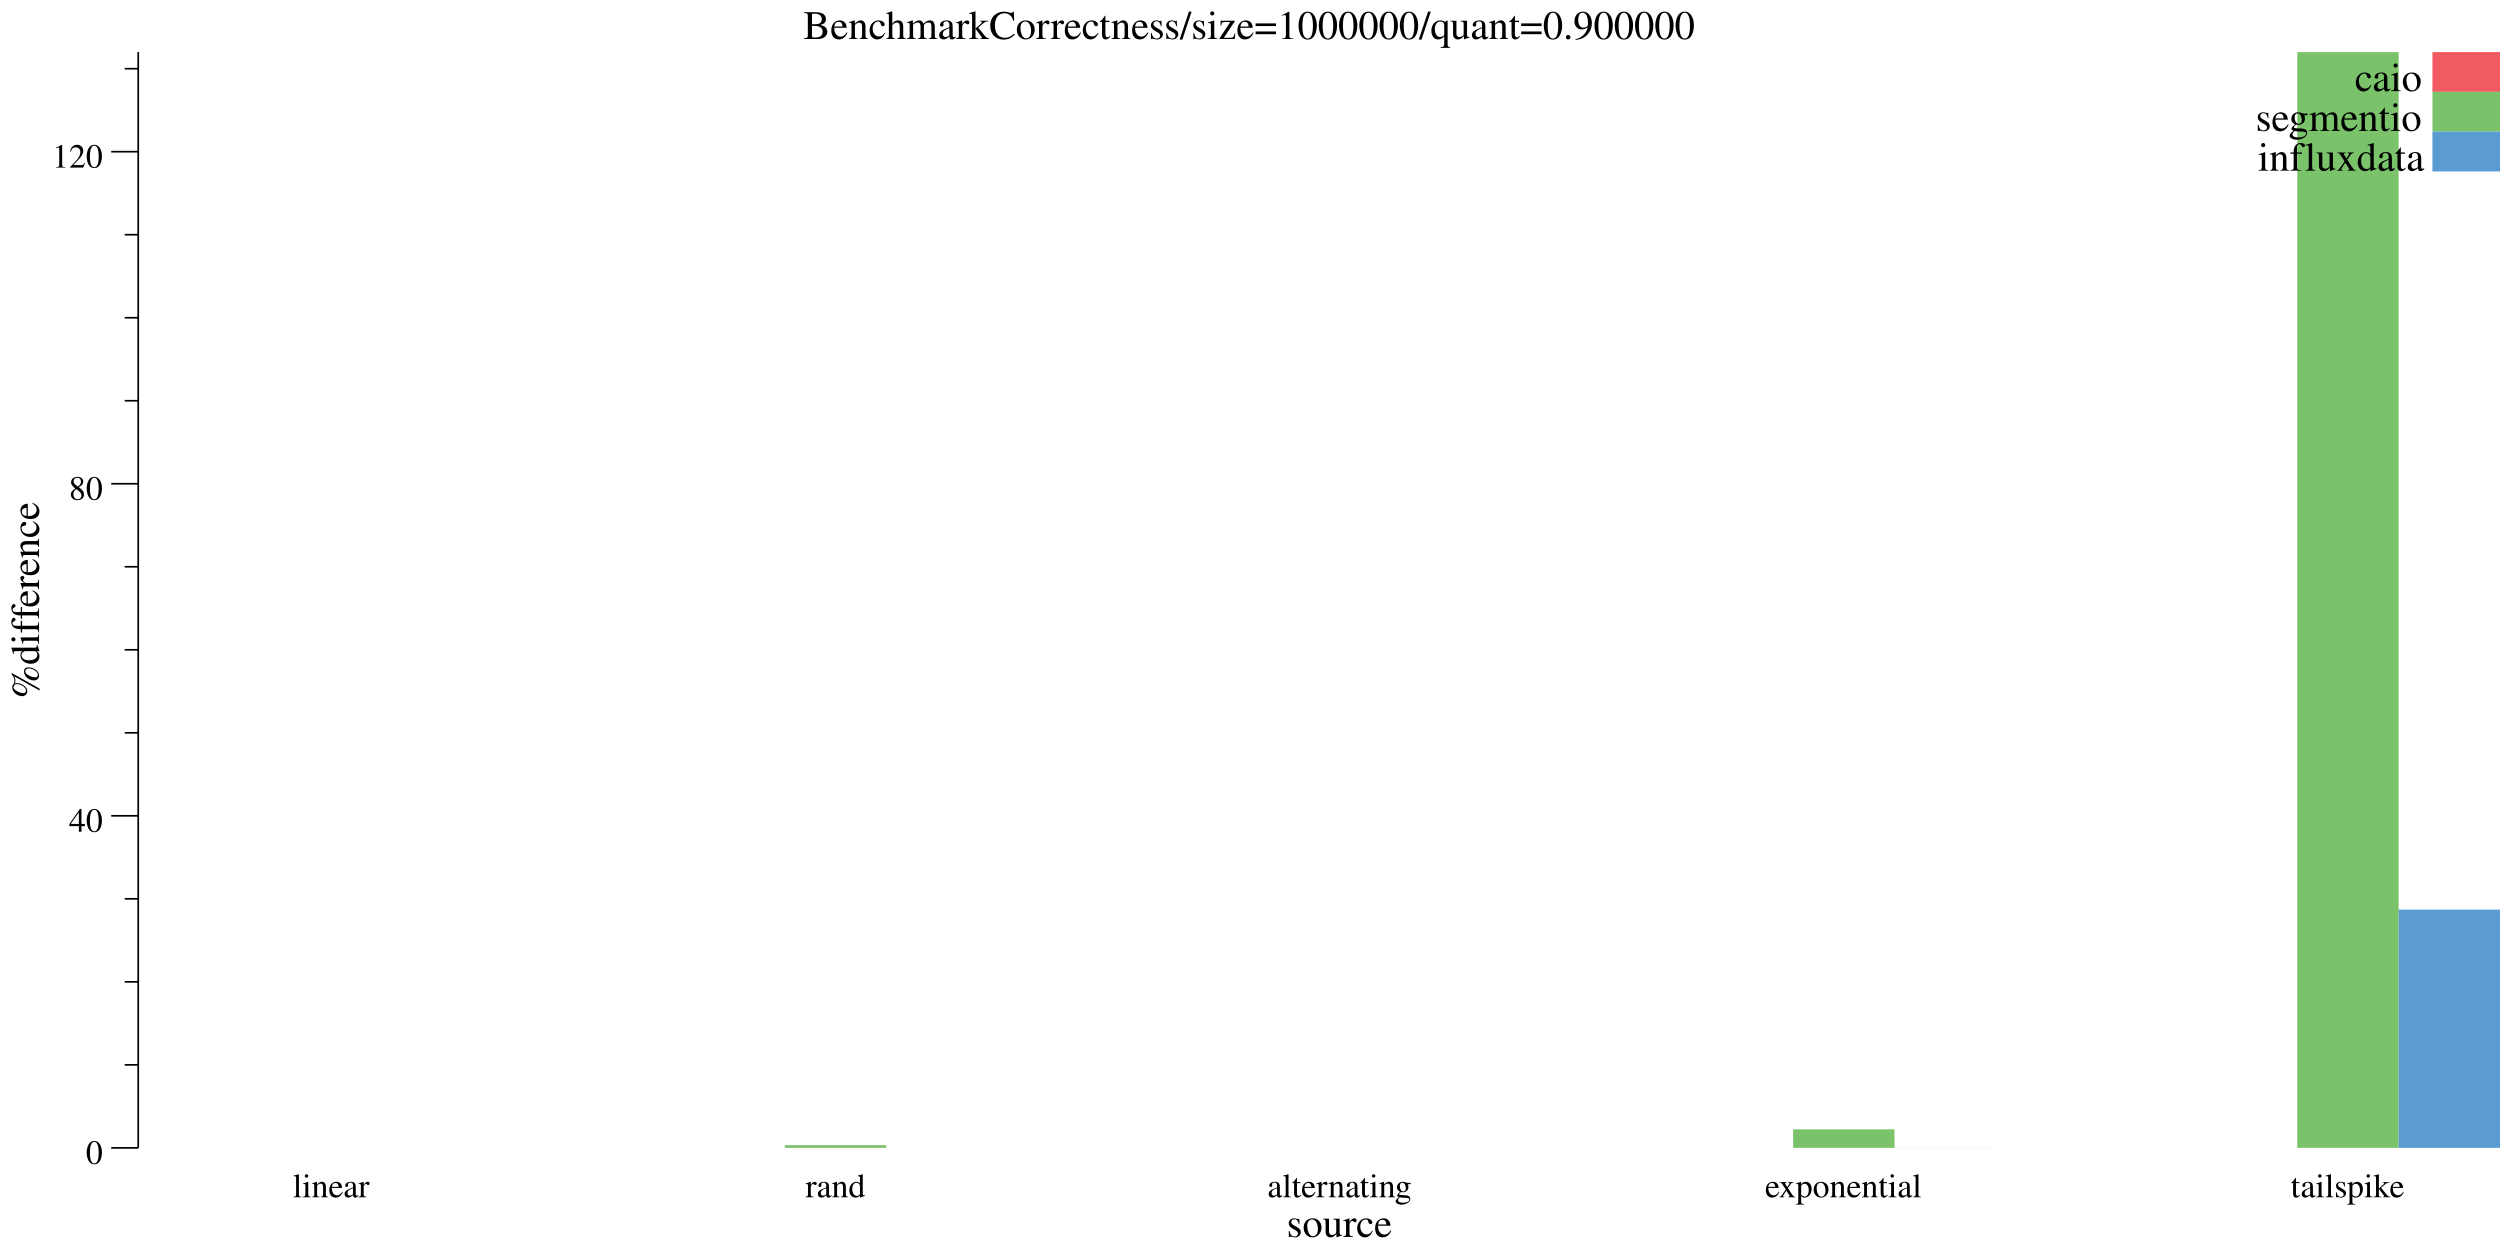
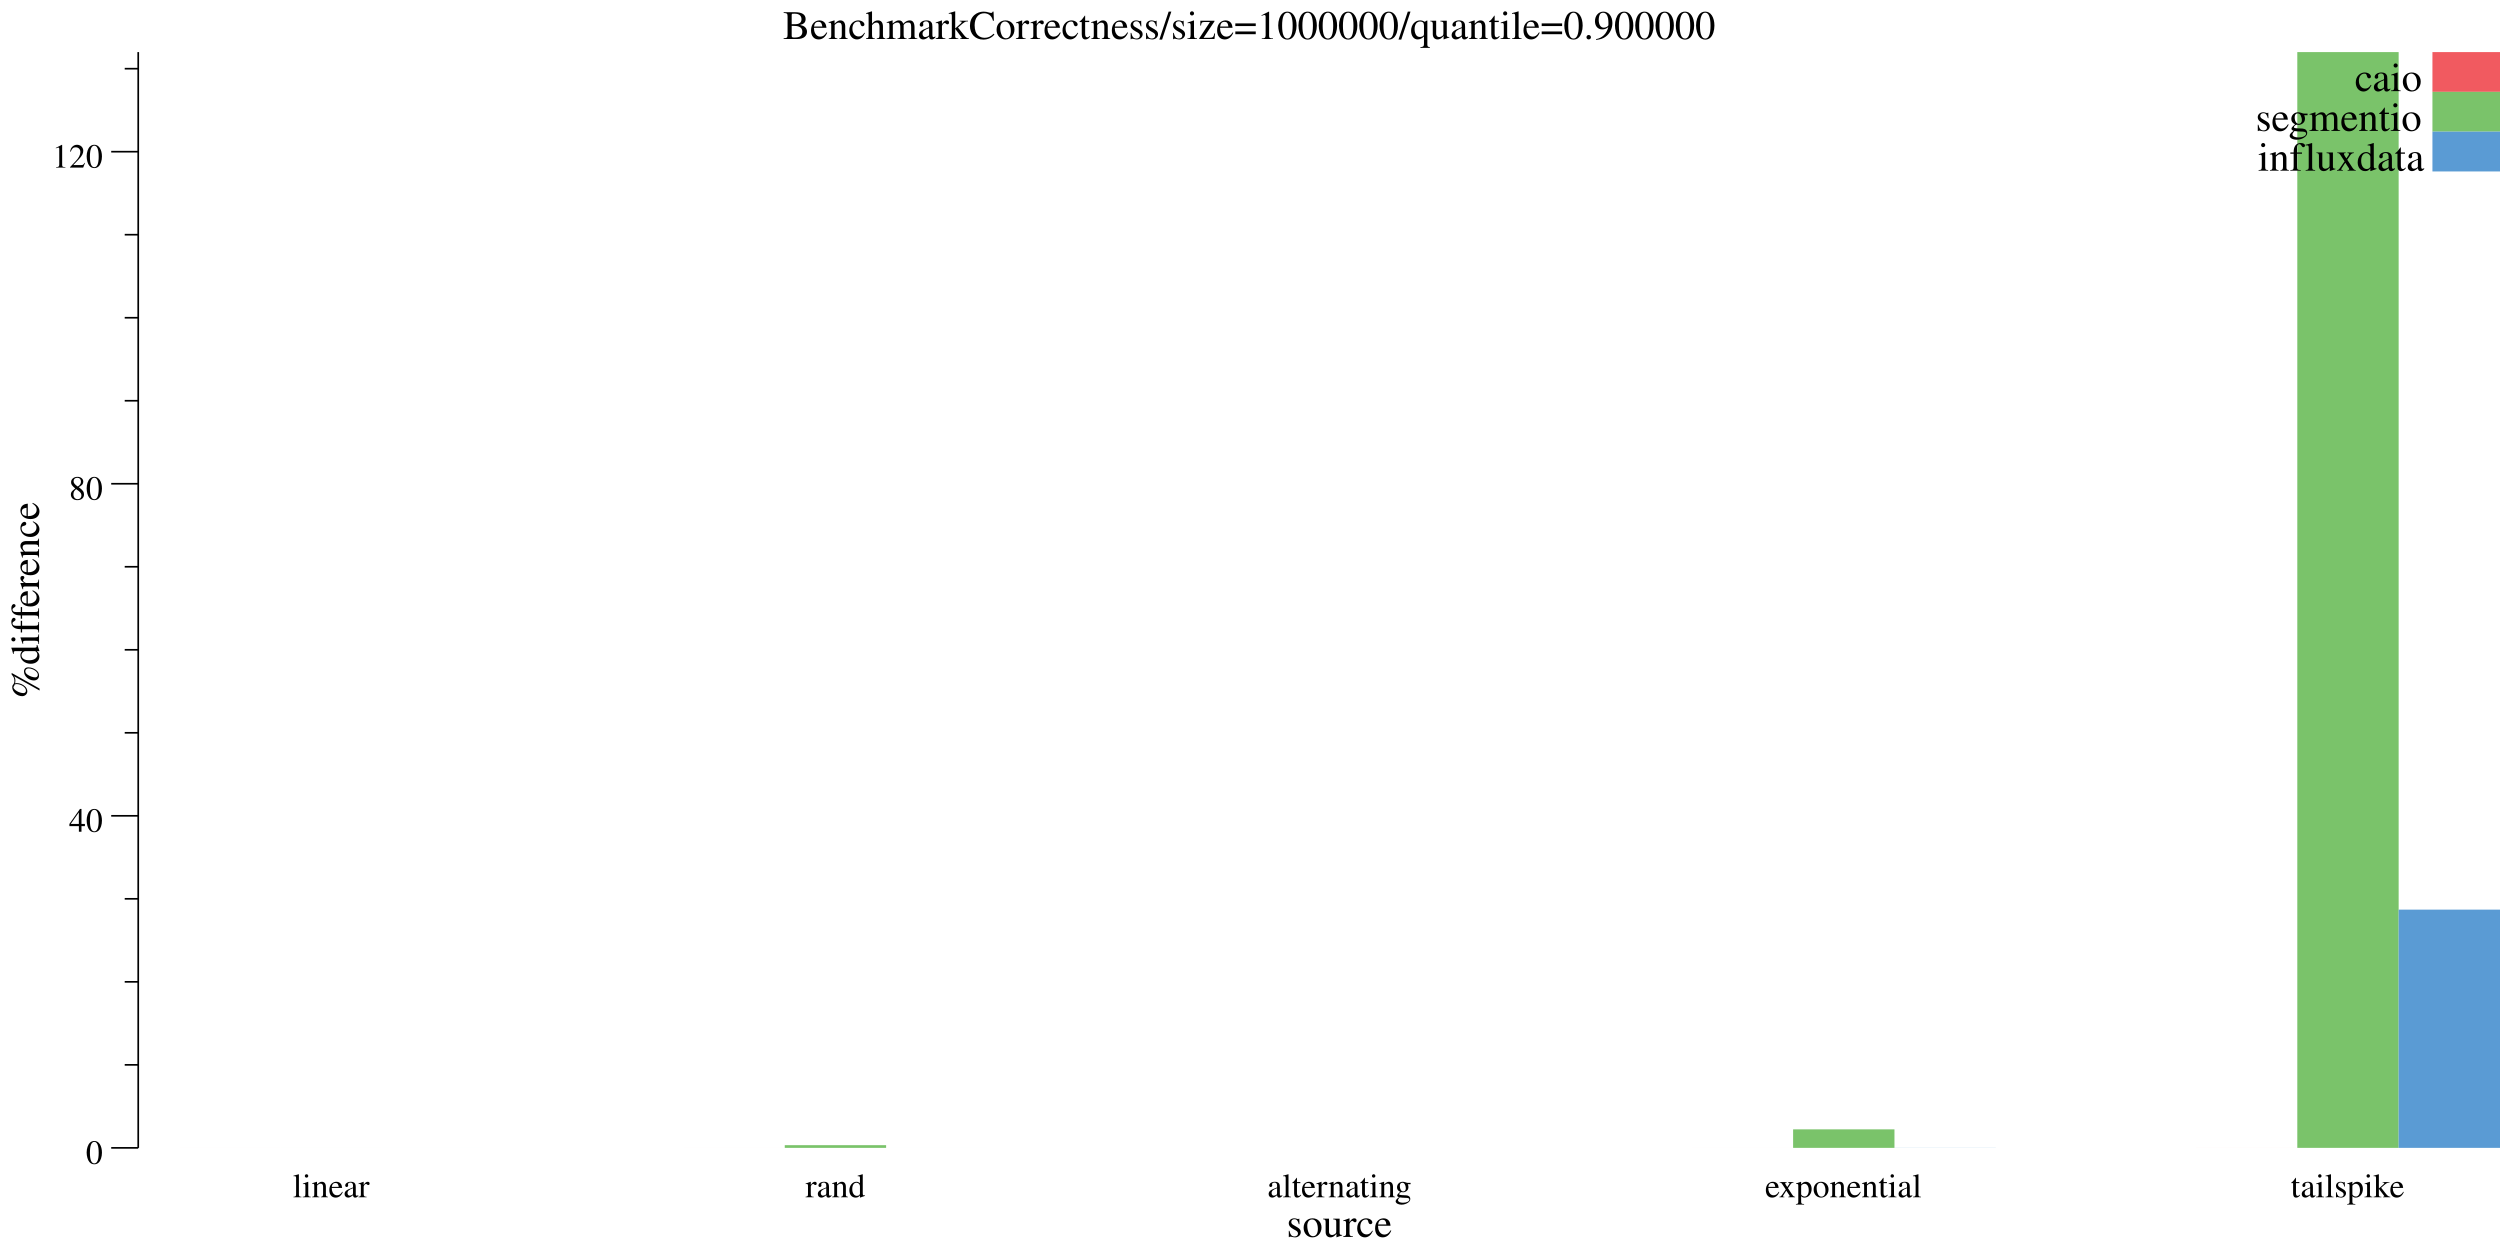
<svg xmlns="http://www.w3.org/2000/svg" width="740pt" height="370pt" viewBox="0 0 740 370">
  <g transform="scale(1, -1) translate(0, -370)">
    <path d="M0,0L740,0L740,370L0,370Z" style="fill:#FFFFFF" />
-     <text x="237.76" y="-358.45" transform="scale(1, -1)" style="font-family:Times;font-weight:normal;font-style:normal;font-size:12px">BenchmarkCorrectness/size=1000000/quant=0.900000</text>
+     <text x="231.76" y="-358.45" transform="scale(1, -1)" style="font-family:Times;font-weight:normal;font-style:normal;font-size:12px">BenchmarkCorrectness/size=1000000/quantile=0.900000</text>
    <text x="380.86" y="-3.861" transform="scale(1, -1)" style="font-family:Times;font-weight:normal;font-style:normal;font-size:12px">source</text>
    <text x="86.666" y="-15.602" transform="scale(1, -1)" style="font-family:Times;font-weight:normal;font-style:normal;font-size:10px">linear</text>
    <text x="238.4" y="-15.602" transform="scale(1, -1)" style="font-family:Times;font-weight:normal;font-style:normal;font-size:10px">rand</text>
    <text x="375.14" y="-15.602" transform="scale(1, -1)" style="font-family:Times;font-weight:normal;font-style:normal;font-size:10px">alternating</text>
    <text x="522.44" y="-15.602" transform="scale(1, -1)" style="font-family:Times;font-weight:normal;font-style:normal;font-size:10px">exponential</text>
    <text x="678.06" y="-15.602" transform="scale(1, -1)" style="font-family:Times;font-weight:normal;font-style:normal;font-size:10px">tailspike</text>
    <g transform="rotate(90)">
      <text x="163.2" y="11.555" transform="scale(1, -1)" style="font-family:Times;font-weight:normal;font-style:normal;font-size:12px">%difference</text>
    </g>
    <text x="25.416" y="-25.509" transform="scale(1, -1)" style="font-family:Times;font-weight:normal;font-style:normal;font-size:10px">0</text>
    <text x="20.416" y="-123.8" transform="scale(1, -1)" style="font-family:Times;font-weight:normal;font-style:normal;font-size:10px">40</text>
    <text x="20.416" y="-222.09" transform="scale(1, -1)" style="font-family:Times;font-weight:normal;font-style:normal;font-size:10px">80</text>
    <text x="15.416" y="-320.38" transform="scale(1, -1)" style="font-family:Times;font-weight:normal;font-style:normal;font-size:10px">120</text>
    <path d="M32.916,30.23L40.916,30.23" style="fill:none;stroke:#000000;stroke-width:0.5" />
    <path d="M32.916,128.52L40.916,128.52" style="fill:none;stroke:#000000;stroke-width:0.5" />
    <path d="M32.916,226.81L40.916,226.81" style="fill:none;stroke:#000000;stroke-width:0.5" />
    <path d="M32.916,325.1L40.916,325.1" style="fill:none;stroke:#000000;stroke-width:0.5" />
    <path d="M36.916,54.803L40.916,54.803" style="fill:none;stroke:#000000;stroke-width:0.5" />
    <path d="M36.916,79.375L40.916,79.375" style="fill:none;stroke:#000000;stroke-width:0.5" />
    <path d="M36.916,103.95L40.916,103.95" style="fill:none;stroke:#000000;stroke-width:0.5" />
    <path d="M36.916,153.09L40.916,153.09" style="fill:none;stroke:#000000;stroke-width:0.5" />
    <path d="M36.916,177.66L40.916,177.66" style="fill:none;stroke:#000000;stroke-width:0.5" />
    <path d="M36.916,202.24L40.916,202.24" style="fill:none;stroke:#000000;stroke-width:0.5" />
    <path d="M36.916,251.38L40.916,251.38" style="fill:none;stroke:#000000;stroke-width:0.5" />
    <path d="M36.916,275.95L40.916,275.95" style="fill:none;stroke:#000000;stroke-width:0.5" />
    <path d="M36.916,300.53L40.916,300.53" style="fill:none;stroke:#000000;stroke-width:0.5" />
    <path d="M36.916,349.67L40.916,349.67" style="fill:none;stroke:#000000;stroke-width:0.5" />
    <path d="M40.916,30.23L40.916,354.58" style="fill:none;stroke:#000000;stroke-width:0.5" />
    <path d="M53.048,30.23L53.048,30.231L83.048,30.231L83.048,30.23Z" style="fill:#F15A60" />
    <path d="M202.29,30.23L202.29,30.231L232.29,30.231L232.29,30.23Z" style="fill:#F15A60" />
    <path d="M351.52,30.23L351.52,30.23L381.52,30.23L381.52,30.23Z" style="fill:#F15A60" />
    <path d="M500.76,30.23L500.76,30.232L530.76,30.232L530.76,30.23Z" style="fill:#F15A60" />
    <path d="M650,30.23L650,30.234L680,30.234L680,30.23Z" style="fill:#F15A60" />
    <path d="M83.048,30.23L83.048,30.231L113.05,30.231L113.05,30.23Z" style="fill:#7AC36A" />
    <path d="M232.29,30.23L232.29,31.029L262.29,31.029L262.29,30.23Z" style="fill:#7AC36A" />
    <path d="M381.52,30.23L381.52,30.23L411.52,30.23L411.52,30.23Z" style="fill:#7AC36A" />
    <path d="M530.76,30.23L530.76,35.71L560.76,35.71L560.76,30.23Z" style="fill:#7AC36A" />
    <path d="M680,30.23L680,354.58L710,354.58L710,30.23Z" style="fill:#7AC36A" />
    <path d="M113.05,30.23L113.05,30.231L143.05,30.231L143.05,30.23Z" style="fill:#5A9BD4" />
    <path d="M262.29,30.23L262.29,30.231L292.29,30.231L292.29,30.23Z" style="fill:#5A9BD4" />
    <path d="M411.52,30.23L411.52,30.23L441.52,30.23L441.52,30.23Z" style="fill:#5A9BD4" />
    <path d="M560.76,30.23L560.76,30.254L590.76,30.254L590.76,30.23Z" style="fill:#5A9BD4" />
    <path d="M710,30.23L710,100.75L740,100.75L740,30.23Z" style="fill:#5A9BD4" />
    <path d="M720,342.81L720,354.58L740,354.58L740,342.81Z" style="fill:#F15A60" />
    <text x="697.01" y="-343.03" transform="scale(1, -1)" style="font-family:Times;font-weight:normal;font-style:normal;font-size:12px">caio</text>
    <path d="M720,331.03L720,342.81L740,342.81L740,331.03Z" style="fill:#7AC36A" />
    <text x="667.68" y="-331.25" transform="scale(1, -1)" style="font-family:Times;font-weight:normal;font-style:normal;font-size:12px">segmentio</text>
    <path d="M720,319.25L720,331.03L740,331.03L740,319.25Z" style="fill:#5A9BD4" />
    <text x="668.35" y="-319.47" transform="scale(1, -1)" style="font-family:Times;font-weight:normal;font-style:normal;font-size:12px">influxdata</text>
  </g>
</svg>
